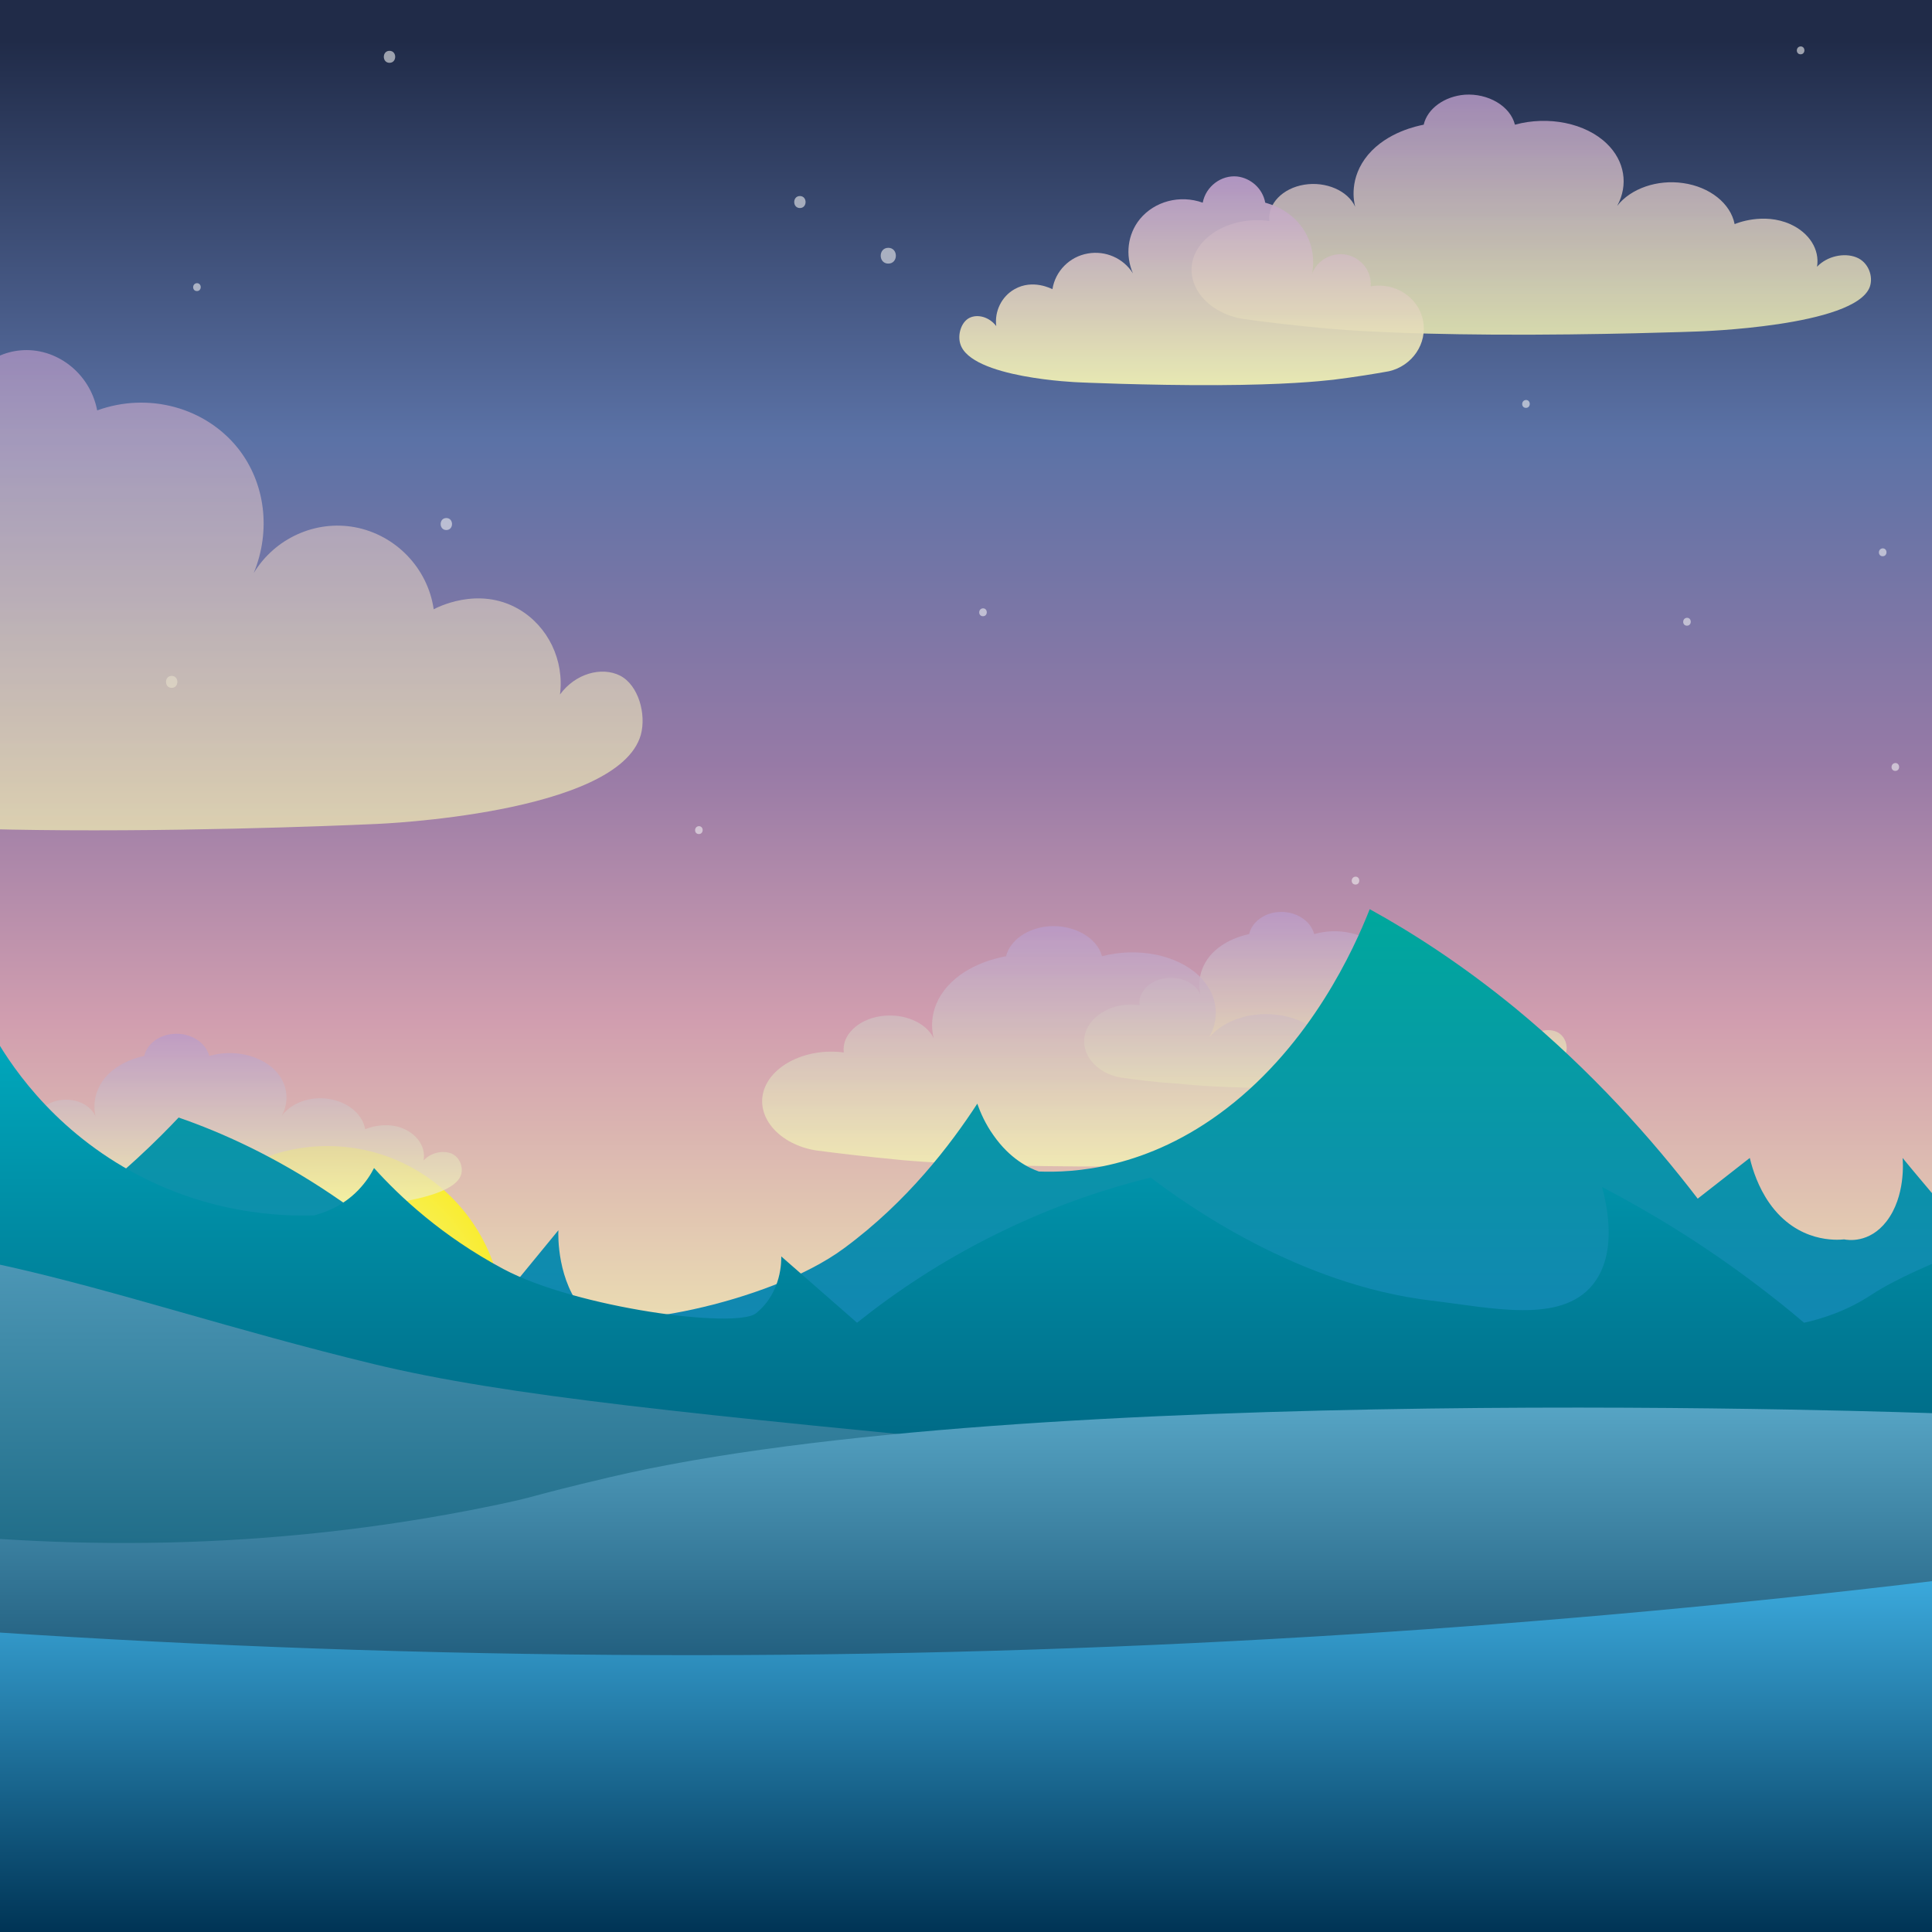
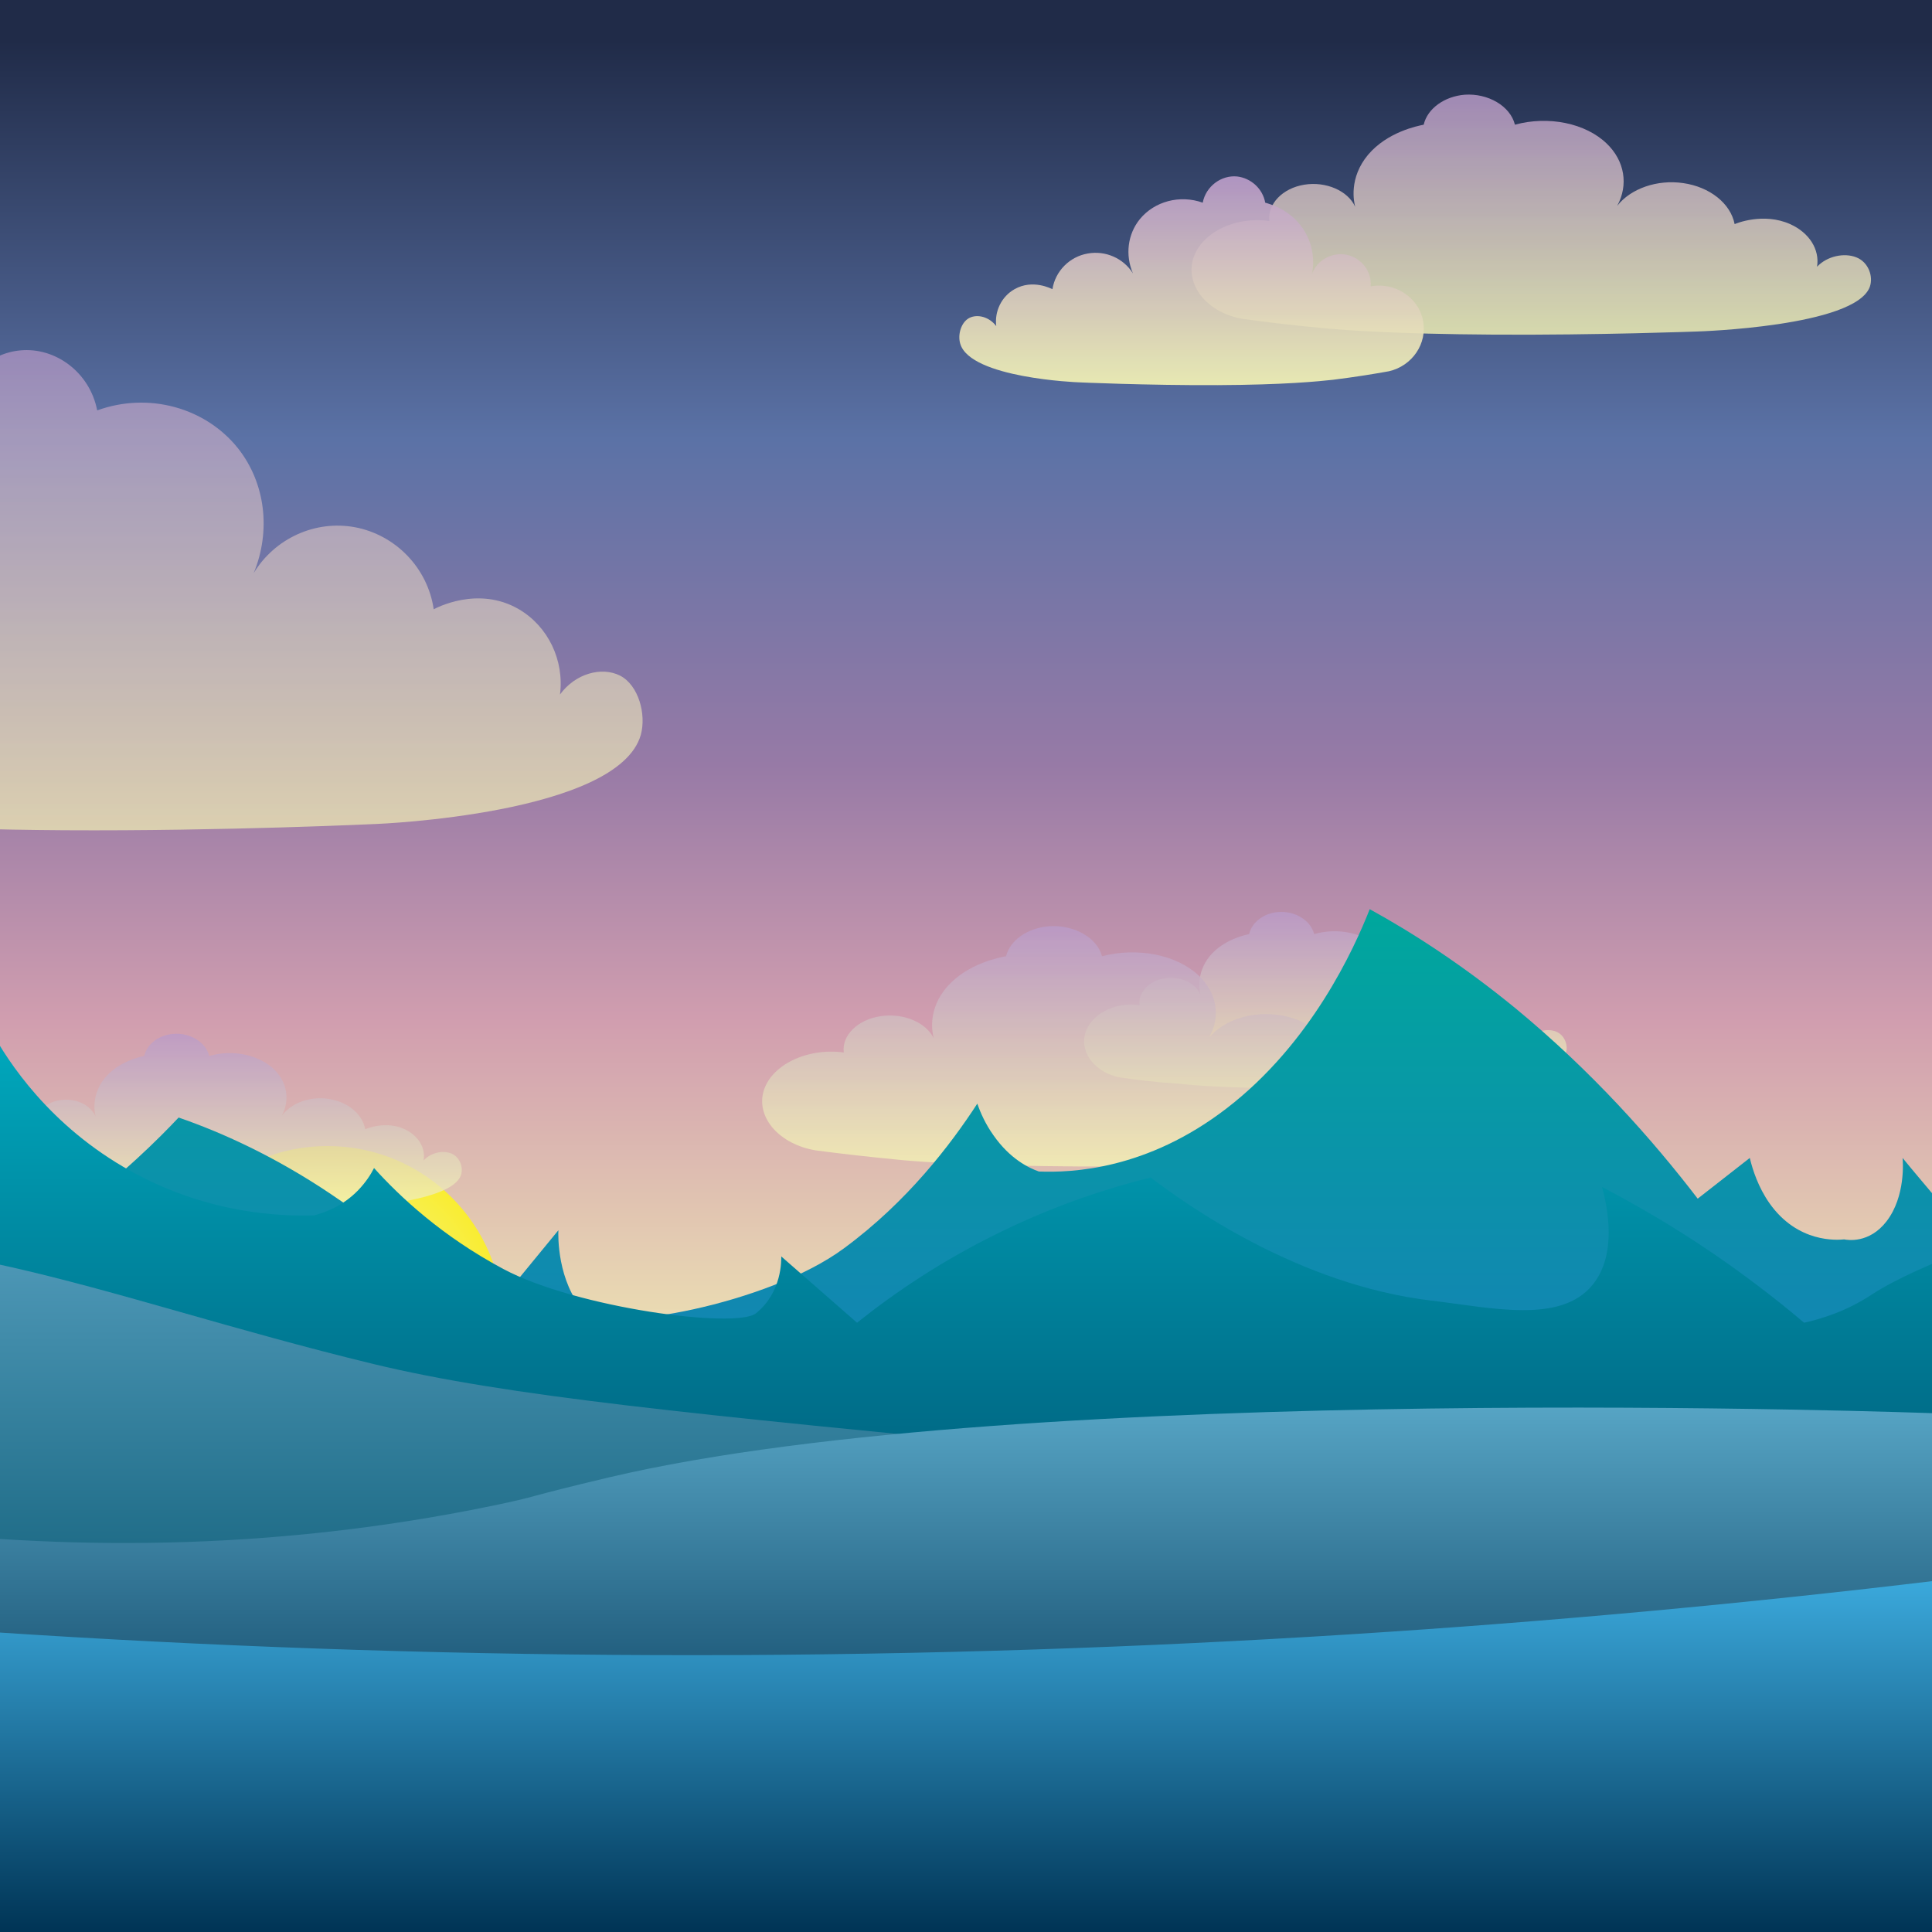
- <svg xmlns="http://www.w3.org/2000/svg" enable-background="new 0 0 792 612" version="1.1" viewBox="0 0 612 612" xml:space="preserve" id="svg152" width="612" height="612">
-   <defs id="defs156" />
-   <style type="text/css" id="style2">
- 	.st0{fill:url(#t);}
- 	.st1{opacity:0.59;}
- 	.st2{fill:#F1F2F2;}
- 	.st3{fill:url(#u);}
- 	.st4{opacity:0.68;fill:url(#v);}
- 	.st5{opacity:0.82;fill:url(#w);}
- 	.st6{opacity:0.92;fill:url(#x);}
- 	.st7{opacity:0.79;fill:url(#y);}
- 	.st8{opacity:0.79;fill:url(#z);}
- 	.st9{opacity:0.79;fill:url(#aa);}
- 	.st10{opacity:0.79;fill:url(#ab);}
- 	.st11{fill:url(#o);}
- 	.st12{fill:url(#p);}
- 	.st13{fill:url(#q);}
- 	.st14{fill:url(#r);}
- 	.st15{fill:url(#s);}
- 	.st16{fill:url(#SVGID_15_);}
- 	.st17{fill:url(#SVGID_16_);}
- 	.st18{opacity:0.68;fill:url(#SVGID_17_);}
- 	.st19{opacity:0.82;fill:url(#SVGID_18_);}
- 	.st20{opacity:0.92;fill:url(#SVGID_19_);}
- 	.st21{opacity:0.79;fill:url(#SVGID_20_);}
- 	.st22{opacity:0.79;fill:url(#SVGID_21_);}
- 	.st23{opacity:0.79;fill:url(#SVGID_22_);}
- 	.st24{opacity:0.79;fill:url(#SVGID_23_);}
- 	.st25{fill:url(#SVGID_24_);}
- 	.st26{fill:url(#SVGID_25_);}
- 	.st27{fill:url(#SVGID_26_);}
- 	.st28{fill:url(#SVGID_27_);}
- 	.st29{fill:url(#SVGID_28_);}
- 	.st30{fill:url(#SVGID_29_);}
- 	.st31{fill:url(#SVGID_30_);}
- 	.st32{opacity:0.68;fill:url(#SVGID_31_);}
- 	.st33{opacity:0.82;fill:url(#SVGID_32_);}
- 	.st34{opacity:0.92;fill:url(#SVGID_33_);}
- 	.st35{opacity:0.79;fill:url(#SVGID_34_);}
- 	.st36{opacity:0.79;fill:url(#SVGID_35_);}
- 	.st37{opacity:0.79;fill:url(#SVGID_36_);}
- 	.st38{opacity:0.79;fill:url(#SVGID_37_);}
- 	.st39{fill:url(#SVGID_38_);}
- 	.st40{fill:url(#SVGID_39_);}
- 	.st41{fill:url(#SVGID_40_);}
- 	.st42{fill:url(#SVGID_41_);}
- 	.st43{fill:url(#SVGID_42_);}
- 	.st44{fill:url(#SVGID_43_);}
- 	.st45{fill:url(#SVGID_44_);}
- 	.st46{opacity:0.68;fill:url(#SVGID_45_);}
- 	.st47{opacity:0.82;fill:url(#SVGID_46_);}
- 	.st48{opacity:0.92;fill:url(#SVGID_47_);}
- 	.st49{opacity:0.79;fill:url(#SVGID_48_);}
- 	.st50{opacity:0.79;fill:url(#SVGID_49_);}
- 	.st51{opacity:0.79;fill:url(#SVGID_50_);}
- 	.st52{opacity:0.79;fill:url(#SVGID_51_);}
- 	.st53{fill:url(#SVGID_52_);}
- 	.st54{fill:url(#SVGID_53_);}
- 	.st55{fill:url(#SVGID_54_);}
- 	.st56{fill:url(#SVGID_55_);}
- 	.st57{fill:url(#SVGID_56_);}
- 	.st58{fill:url(#SVGID_57_);}
- 	.st59{fill:url(#SVGID_58_);}
- 	.st60{opacity:0.68;fill:url(#SVGID_59_);}
- 	.st61{opacity:0.82;fill:url(#SVGID_60_);}
- 	.st62{opacity:0.92;fill:url(#SVGID_61_);}
- 	.st63{opacity:0.79;fill:url(#SVGID_62_);}
- 	.st64{opacity:0.79;fill:url(#SVGID_63_);}
- 	.st65{opacity:0.79;fill:url(#SVGID_64_);}
- 	.st66{opacity:0.79;fill:url(#SVGID_65_);}
- 	.st67{fill:url(#SVGID_66_);}
- 	.st68{fill:url(#SVGID_67_);}
- 	.st69{fill:url(#SVGID_68_);}
- 	.st70{fill:url(#SVGID_69_);}
- 	.st71{fill:url(#SVGID_70_);}
- </style>
-   <linearGradient id="t" x1="396" x2="396" y1="-9.0948999e-13" y2="456" gradientUnits="userSpaceOnUse" gradientTransform="translate(-178.6162)">
-     <stop stop-color="#202B48" offset=".028" id="stop4" />
-     <stop stop-color="#5B72A6" offset=".305" id="stop6" />
-     <stop stop-color="#977AA6" offset=".531" id="stop8" />
-     <stop stop-color="#D19EAF" offset=".71" id="stop10" />
-     <stop stop-color="#F4F3B4" offset=".995" id="stop12" />
+ <svg xmlns="http://www.w3.org/2000/svg" xml:space="preserve" id="svg152" version="1.1" viewBox="0 0 612 612">
+   <linearGradient id="t" x1="396" x2="396" y1="0" y2="456" gradientTransform="translate(-178.616)" gradientUnits="userSpaceOnUse">
+     <stop id="stop4" offset=".028" stop-color="#202B48" />
+     <stop id="stop6" offset=".305" stop-color="#5B72A6" />
+     <stop id="stop8" offset=".531" stop-color="#977AA6" />
+     <stop id="stop10" offset=".71" stop-color="#D19EAF" />
+     <stop id="stop12" offset=".995" stop-color="#F4F3B4" />
  </linearGradient>
-   <rect class="st0" width="792" height="456" id="rect15" x="-178.616" y="0" style="fill:url(#t)" />
-   <g class="st1" id="g59" transform="translate(-178.6162)">
-     <path class="st2" d="m 302,19.9 c 2.4,0 2.4,-3.8 0,-3.8 -2.4,0 -2.4,3.8 0,3.8 z" id="path17" />
-     <path class="st2" d="m 460,83.5 c 3.2,0 3.2,-5 0,-5 -3.2,0 -3.2,5 0,5 z" id="path19" />
-     <path class="st2" d="m 172,50.2 c 1.6,0 1.6,-2.5 0,-2.5 -1.6,0.1 -1.6,2.5 0,2.5 z" id="path21" />
-     <path class="st2" d="m 241,92.2 c 1.6,0 1.6,-2.5 0,-2.5 -1.6,0.1 -1.6,2.5 0,2.5 z" id="path23" />
-     <path class="st2" d="m 400,264.2 c 1.6,0 1.6,-2.5 0,-2.5 -1.6,0.1 -1.6,2.5 0,2.5 z" id="path25" />
-     <path class="st2" d="m 490,195.2 c 1.6,0 1.6,-2.5 0,-2.5 -1.6,0.1 -1.6,2.5 0,2.5 z" id="path27" />
-     <path class="st2" d="m 608,280.2 c 1.6,0 1.6,-2.5 0,-2.5 -1.6,0.1 -1.6,2.5 0,2.5 z" id="path29" />
-     <path class="st2" d="m 713,198.2 c 1.6,0 1.6,-2.5 0,-2.5 -1.6,0.1 -1.6,2.5 0,2.5 z" id="path31" />
-     <path class="st2" d="m 775,176.2 c 1.6,0 1.6,-2.5 0,-2.5 -1.6,0.1 -1.6,2.5 0,2.5 z" id="path33" />
-     <path class="st2" d="m 779,244.2 c 1.6,0 1.6,-2.5 0,-2.5 -1.6,0.1 -1.6,2.5 0,2.5 z" id="path35" />
-     <path class="st2" d="m 662,129.2 c 1.6,0 1.6,-2.5 0,-2.5 -1.6,0.1 -1.6,2.5 0,2.5 z" id="path37" />
-     <path class="st2" d="m 749,17.2 c 1.6,0 1.6,-2.5 0,-2.5 -1.6,0.1 -1.6,2.5 0,2.5 z" id="path39" />
-     <path class="st2" d="m 38,280.2 c 1.6,0 1.6,-2.5 0,-2.5 -1.6,0.1 -1.6,2.5 0,2.5 z" id="path41" />
-     <path class="st2" d="m 17,141.2 c 1.6,0 1.6,-2.5 0,-2.5 -1.6,0.1 -1.6,2.5 0,2.5 z" id="path43" />
-     <path class="st2" d="m 106,64.2 c 1.6,0 1.6,-2.5 0,-2.5 -1.6,0.1 -1.6,2.5 0,2.5 z" id="path45" />
-     <path class="st2" d="m 51,38.9 c 2.4,0 2.4,-3.8 0,-3.8 -2.4,0 -2.4,3.8 0,3.8 z" id="path47" />
-     <path class="st2" d="m 77,101.9 c 2.4,0 2.4,-3.8 0,-3.8 -2.4,0 -2.4,3.8 0,3.8 z" id="path49" />
-     <path class="st2" d="m 432,65.9 c 2.4,0 2.4,-3.8 0,-3.8 -2.4,0 -2.4,3.8 0,3.8 z" id="path51" />
-     <path class="st2" d="m 320,167.9 c 2.4,0 2.4,-3.8 0,-3.8 -2.4,0 -2.4,3.8 0,3.8 z" id="path53" />
-     <path class="st2" d="m 138,305.9 c 2.4,0 2.4,-3.8 0,-3.8 -2.4,0 -2.4,3.8 0,3.8 z" id="path55" />
-     <path class="st2" d="m 233,217.9 c 2.4,0 2.4,-3.8 0,-3.8 -2.4,0 -2.4,3.8 0,3.8 z" id="path57" />
-   </g>
-   <radialGradient id="u" cx="364.35" cy="411.29" r="55.708" gradientUnits="userSpaceOnUse" gradientTransform="translate(-260.5642,7.436111)">
-     <stop stop-color="#F4F3B0" offset=".01" id="stop61" />
-     <stop stop-color="#F9ED32" offset="1" id="stop63" />
+   <path id="rect15" fill="url(#t)" d="M-178.616 0h792v456h-792z" />
+   <radialGradient id="u" cx="364.35" cy="411.29" r="55.708" gradientTransform="translate(-260.564 7.436)" gradientUnits="userSpaceOnUse">
+     <stop id="stop61" offset=".01" stop-color="#F4F3B0" />
+     <stop id="stop63" offset="1" stop-color="#F9ED32" />
  </radialGradient>
-   <circle class="st3" cx="103.736" cy="418.736" r="55.7" id="circle66" style="fill:url(#u)" />
-   <linearGradient id="v" x1="217.2" x2="217.2" y1="110.9" y2="263.03" gradientUnits="userSpaceOnUse" gradientTransform="translate(-178.6162)">
-     <stop stop-color="#BA9BC9" offset="0" id="stop68" />
-     <stop stop-color="#F4F3B4" offset=".995" id="stop70" />
+   <circle id="circle66" cx="103.736" cy="418.736" r="55.7" fill="url(#u)" />
+   <linearGradient id="v" x1="217.2" x2="217.2" y1="110.9" y2="263.03" gradientTransform="translate(-178.616)" gradientUnits="userSpaceOnUse">
+     <stop id="stop68" offset="0" stop-color="#BA9BC9" />
+     <stop id="stop70" offset=".995" stop-color="#F4F3B4" />
  </linearGradient>
-   <path class="st4" d="m -101.616,253 c -16.7,-3.9 -27.4,-20.3 -24.2,-36.8 3.2,-16.9 20,-28.4 37.2,-25.2 -1,-10.9 6.4,-20.8 17,-23 10.5,-2.2 21.1,3.8 24.6,14 -0.6,-3 -3.3,-18.2 6.4,-33 9.4,-14.5 23.9,-18.3 27,-19 1.9,-10.3 10.2,-18.1 20,-19 11.2,-1.1 22.1,7 24.4,19 16.3,-5.9 34.3,-0.9 44.6,12 8.7,11 10.5,26.1 5,39.5 6.7,-11 19.5,-16.8 32,-14.5 12.9,2.4 23.1,12.9 25,26 0.6,-0.3 14,-7.6 27,0 9.2,5.4 14.4,16.1 13,27 4.9,-6.7 13.2,-8.9 19,-6 5.9,3 8.4,12.3 6.6,18.8 -7.2,25.2 -83.6,28.2 -83.6,28.2 0,0 -48.4,2.3 -99,2 -47.8,-0.3 -71.7,-2.8 -82,-4 -16.5,-1.9 -30.3,-4.2 -40,-6 z" id="path73" style="fill:url(#v)" />
-   <linearGradient id="w" x1="663.58" x2="663.58" y1="29.904" y2="105.97" gradientUnits="userSpaceOnUse" gradientTransform="translate(-178.6162)">
-     <stop stop-color="#BA9BC9" offset="0" id="stop75" />
-     <stop stop-color="#F4F3B4" offset=".995" id="stop77" />
+   <path id="path73" fill="url(#v)" d="M-101.616 253c-16.7-3.9-27.4-20.3-24.2-36.8 3.2-16.9 20-28.4 37.2-25.2-1-10.9 6.4-20.8 17-23 10.5-2.2 21.1 3.8 24.6 14-.6-3-3.3-18.2 6.4-33 9.4-14.5 23.9-18.3 27-19 1.9-10.3 10.2-18.1 20-19 11.2-1.1 22.1 7 24.4 19 16.3-5.9 34.3-.9 44.6 12 8.7 11 10.5 26.1 5 39.5 6.7-11 19.5-16.8 32-14.5 12.9 2.4 23.1 12.9 25 26 .6-.3 14-7.6 27 0 9.2 5.4 14.4 16.1 13 27 4.9-6.7 13.2-8.9 19-6 5.9 3 8.4 12.3 6.6 18.8-7.2 25.2-83.6 28.2-83.6 28.2s-48.4 2.3-99 2c-47.8-.3-71.7-2.8-82-4a590.2 590.2 0 0 1-40-6z" opacity=".68" />
+   <linearGradient id="w" x1="663.58" x2="663.58" y1="29.904" y2="105.97" gradientTransform="translate(-178.616)" gradientUnits="userSpaceOnUse">
+     <stop id="stop75" offset="0" stop-color="#BA9BC9" />
+     <stop id="stop77" offset=".995" stop-color="#F4F3B4" />
  </linearGradient>
-   <path class="st5" d="m 393.584,101 c -10.9,-1.9 -17.8,-10.2 -15.8,-18.4 2.1,-8.5 13,-14.2 24.3,-12.6 -0.6,-5.4 4.2,-10.4 11.1,-11.5 6.8,-1.1 13.8,1.9 16.1,7 -0.4,-1.5 -2.1,-9.1 4.1,-16.5 6.1,-7.2 15.6,-9.1 17.6,-9.5 1.2,-5.2 6.7,-9 13,-9.5 7.3,-0.5 14.4,3.5 15.9,9.5 10.6,-2.9 22.4,-0.5 29.1,6 5.7,5.5 6.9,13.1 3.3,19.7 4.3,-5.5 12.7,-8.4 20.9,-7.2 8.4,1.2 15,6.4 16.3,13 0.4,-0.2 9.1,-3.8 17.6,0 6,2.7 9.4,8 8.5,13.5 3.2,-3.4 8.6,-4.5 12.4,-3 3.9,1.5 5.5,6.1 4.3,9.4 -4.7,12.6 -54.5,14.1 -54.5,14.1 0,0 -31.6,1.2 -64.6,1 -31.2,-0.2 -46.8,-1.4 -53.5,-2 -10.8,-1 -19.8,-2.1 -26.1,-3 z" id="path80" style="fill:url(#w)" />
-   <linearGradient id="x" x1="267.39" x2="267.39" y1="55.904" y2="122" gradientTransform="matrix(-1.1403,0,0,1,682.2939,0)" gradientUnits="userSpaceOnUse">
-     <stop stop-color="#BA9BC9" offset="0" id="stop82" />
-     <stop stop-color="#F4F3B4" offset=".995" id="stop84" />
+   <path id="path80" fill="url(#w)" d="M393.584 101c-10.9-1.9-17.8-10.2-15.8-18.4 2.1-8.5 13-14.2 24.3-12.6-.6-5.4 4.2-10.4 11.1-11.5 6.8-1.1 13.8 1.9 16.1 7-.4-1.5-2.1-9.1 4.1-16.5 6.1-7.2 15.6-9.1 17.6-9.5 1.2-5.2 6.7-9 13-9.5 7.3-.5 14.4 3.5 15.9 9.5 10.6-2.9 22.4-.5 29.1 6 5.7 5.5 6.9 13.1 3.3 19.7 4.3-5.5 12.7-8.4 20.9-7.2 8.4 1.2 15 6.4 16.3 13 .4-.2 9.1-3.8 17.6 0 6 2.7 9.4 8 8.5 13.5 3.2-3.4 8.6-4.5 12.4-3 3.9 1.5 5.5 6.1 4.3 9.4-4.7 12.6-54.5 14.1-54.5 14.1s-31.6 1.2-64.6 1c-31.2-.2-46.8-1.4-53.5-2-10.8-1-19.8-2.1-26.1-3z" opacity=".82" />
+   <linearGradient id="x" x1="267.39" x2="267.39" y1="55.904" y2="122" gradientTransform="matrix(-1.1403 0 0 1 682.294 0)" gradientUnits="userSpaceOnUse">
+     <stop id="stop82" offset="0" stop-color="#BA9BC9" />
+     <stop id="stop84" offset=".995" stop-color="#F4F3B4" />
  </linearGradient>
-   <path class="st6" d="m 439.984,117.6 c 7.4,-1.7 12.2,-8.8 10.8,-16 -1.4,-7.4 -8.9,-12.3 -16.6,-10.9 0.4,-4.7 -2.9,-9 -7.6,-10 -4.7,-0.9 -9.4,1.7 -11,6.1 0.3,-1.3 1.5,-7.9 -2.8,-14.3 -4.2,-6.3 -10.7,-7.9 -12,-8.3 -0.8,-4.5 -4.6,-7.8 -8.9,-8.3 -5,-0.5 -9.9,3.1 -10.9,8.3 -7.3,-2.6 -15.3,-0.4 -19.9,5.2 -3.9,4.8 -4.7,11.4 -2.2,17.2 -3,-4.8 -8.7,-7.3 -14.3,-6.3 -5.8,1 -10.3,5.6 -11.2,11.3 -0.3,-0.1 -6.2,-3.3 -12,0 -4.1,2.3 -6.4,7 -5.8,11.7 -2.2,-2.9 -5.9,-3.9 -8.5,-2.6 -2.6,1.3 -3.8,5.3 -2.9,8.2 3.2,10.9 37.3,12.2 37.3,12.2 0,0 21.6,1 44.2,0.9 21.3,-0.1 32,-1.2 36.6,-1.7 7.2,-0.9 13.3,-1.9 17.7,-2.7 z" id="path87" style="fill:url(#x)" />
-   <linearGradient id="y" x1="248.47" x2="248.47" y1="327.57" y2="383.6" gradientUnits="userSpaceOnUse" gradientTransform="translate(-178.6162)">
-     <stop stop-color="#BA9BC9" offset="0" id="stop89" />
-     <stop stop-color="#F4F3B4" offset=".995" id="stop91" />
+   <path id="path87" fill="url(#x)" d="M439.984 117.6c7.4-1.7 12.2-8.8 10.8-16-1.4-7.4-8.9-12.3-16.6-10.9.4-4.7-2.9-9-7.6-10-4.7-.9-9.4 1.7-11 6.1.3-1.3 1.5-7.9-2.8-14.3-4.2-6.3-10.7-7.9-12-8.3-.8-4.5-4.6-7.8-8.9-8.3-5-.5-9.9 3.1-10.9 8.3-7.3-2.6-15.3-.4-19.9 5.2-3.9 4.8-4.7 11.4-2.2 17.2-3-4.8-8.7-7.3-14.3-6.3-5.8 1-10.3 5.6-11.2 11.3-.3-.1-6.2-3.3-12 0-4.1 2.3-6.4 7-5.8 11.7-2.2-2.9-5.9-3.9-8.5-2.6-2.6 1.3-3.8 5.3-2.9 8.2 3.2 10.9 37.3 12.2 37.3 12.2s21.6 1 44.2.9c21.3-.1 32-1.2 36.6-1.7 7.2-.9 13.3-1.9 17.7-2.7z" opacity=".92" />
+   <linearGradient id="y" x1="248.47" x2="248.47" y1="327.57" y2="383.6" gradientTransform="translate(-178.616)" gradientUnits="userSpaceOnUse">
+     <stop id="stop89" offset="0" stop-color="#BA9BC9" />
+     <stop id="stop91" offset=".995" stop-color="#F4F3B4" />
  </linearGradient>
-   <path class="st7" d="m 4.884,379.9 c -7.7,-1.4 -12.7,-7.5 -11.2,-13.6 1.5,-6.2 9.3,-10.5 17.3,-9.3 -0.5,-4 3,-7.7 7.9,-8.5 4.9,-0.8 9.8,1.4 11.4,5.2 -0.3,-1.1 -1.5,-6.7 2.9,-12.2 4.4,-5.3 11.1,-6.7 12.5,-7 0.9,-3.8 4.7,-6.7 9.3,-7 5.2,-0.4 10.2,2.6 11.3,7 7.6,-2.2 15.9,-0.3 20.7,4.4 4,4 4.9,9.6 2.3,14.5 3.1,-4.1 9,-6.2 14.8,-5.3 6,0.9 10.7,4.7 11.6,9.6 0.3,-0.1 6.5,-2.8 12.5,0 4.3,2 6.7,5.9 6,9.9 2.3,-2.5 6.1,-3.3 8.8,-2.2 2.7,1.1 3.9,4.5 3,6.9 -3.3,9.3 -38.7,10.4 -38.7,10.4 0,0 -22.5,0.9 -45.9,0.7 -22.2,-0.1 -33.3,-1 -38,-1.5 -7.6,-0.5 -14,-1.3 -18.5,-2 z" id="path94" style="fill:url(#y)" />
-   <linearGradient id="z" x1="77" x2="77" y1="299.93" y2="355.96" gradientUnits="userSpaceOnUse" gradientTransform="translate(-178.6162)">
-     <stop stop-color="#BA9BC9" offset="0" id="stop96" />
-     <stop stop-color="#F4F3B4" offset=".995" id="stop98" />
+   <path id="path94" fill="url(#y)" d="M4.884 379.9c-7.7-1.4-12.7-7.5-11.2-13.6 1.5-6.2 9.3-10.5 17.3-9.3-.5-4 3-7.7 7.9-8.5 4.9-.8 9.8 1.4 11.4 5.2-.3-1.1-1.5-6.7 2.9-12.2 4.4-5.3 11.1-6.7 12.5-7 .9-3.8 4.7-6.7 9.3-7 5.2-.4 10.2 2.6 11.3 7 7.6-2.2 15.9-.3 20.7 4.4 4 4 4.9 9.6 2.3 14.5 3.1-4.1 9-6.2 14.8-5.3 6 .9 10.7 4.7 11.6 9.6.3-.1 6.5-2.8 12.5 0 4.3 2 6.7 5.9 6 9.9 2.3-2.5 6.1-3.3 8.8-2.2 2.7 1.1 3.9 4.5 3 6.9-3.3 9.3-38.7 10.4-38.7 10.4s-22.5.9-45.9.7c-22.2-.1-33.3-1-38-1.5-7.6-.5-14-1.3-18.5-2z" opacity=".79" />
+   <linearGradient id="z" x1="77" x2="77" y1="299.93" y2="355.96" gradientTransform="translate(-178.616)" gradientUnits="userSpaceOnUse">
+     <stop id="stop96" offset="0" stop-color="#BA9BC9" />
+     <stop id="stop98" offset=".995" stop-color="#F4F3B4" />
  </linearGradient>
-   <path class="st8" d="m -166.616,352.3 c -7.7,-1.4 -12.7,-7.5 -11.2,-13.6 1.5,-6.2 9.3,-10.5 17.3,-9.3 -0.5,-4 3,-7.7 7.9,-8.5 4.9,-0.8 9.8,1.4 11.4,5.2 -0.3,-1.1 -1.5,-6.7 2.9,-12.2 4.4,-5.3 11.1,-6.7 12.5,-7 0.9,-3.8 4.7,-6.7 9.3,-7 5.2,-0.4 10.2,2.6 11.3,7 7.6,-2.2 15.9,-0.3 20.7,4.4 4,4 4.9,9.6 2.3,14.5 3.1,-4.1 9,-6.2 14.8,-5.3 6,0.9 10.7,4.7 11.6,9.6 0.3,-0.1 6.5,-2.8 12.5,0 4.3,2 6.7,5.9 6,9.9 2.3,-2.5 6.1,-3.3 8.8,-2.2 2.7,1.1 3.9,4.5 3,6.9 -3.3,9.3 -38.7,10.4 -38.7,10.4 0,0 -22.5,0.9 -45.9,0.7 -22.2,-0.1 -33.3,-1 -38,-1.5 -7.6,-0.5 -14,-1.4 -18.5,-2 z" id="path101" style="fill:url(#z)" />
-   <linearGradient id="aa" x1="598.53" x2="598.53" y1="288.97" y2="345" gradientUnits="userSpaceOnUse" gradientTransform="translate(-178.6162)">
-     <stop stop-color="#BA9BC9" offset="0" id="stop103" />
-     <stop stop-color="#F4F3B4" offset=".995" id="stop105" />
+   <path id="path101" fill="url(#z)" d="M-166.616 352.3c-7.7-1.4-12.7-7.5-11.2-13.6 1.5-6.2 9.3-10.5 17.3-9.3-.5-4 3-7.7 7.9-8.5 4.9-.8 9.8 1.4 11.4 5.2-.3-1.1-1.5-6.7 2.9-12.2 4.4-5.3 11.1-6.7 12.5-7 .9-3.8 4.7-6.7 9.3-7 5.2-.4 10.2 2.6 11.3 7 7.6-2.2 15.9-.3 20.7 4.4 4 4 4.9 9.6 2.3 14.5 3.1-4.1 9-6.2 14.8-5.3 6 .9 10.7 4.7 11.6 9.6.3-.1 6.5-2.8 12.5 0 4.3 2 6.7 5.9 6 9.9 2.3-2.5 6.1-3.3 8.8-2.2 2.7 1.1 3.9 4.5 3 6.9-3.3 9.3-38.7 10.4-38.7 10.4s-22.5.9-45.9.7c-22.2-.1-33.3-1-38-1.5-7.6-.5-14-1.4-18.5-2z" opacity=".79" />
+   <linearGradient id="aa" x1="598.53" x2="598.53" y1="288.97" y2="345" gradientTransform="translate(-178.616)" gradientUnits="userSpaceOnUse">
+     <stop id="stop103" offset="0" stop-color="#BA9BC9" />
+     <stop id="stop105" offset=".995" stop-color="#F4F3B4" />
  </linearGradient>
-   <path class="st9" d="m 354.884,341.3 c -7.7,-1.4 -12.7,-7.5 -11.2,-13.6 1.5,-6.2 9.3,-10.5 17.3,-9.3 -0.5,-4 3,-7.7 7.9,-8.5 4.9,-0.8 9.8,1.4 11.4,5.2 -0.3,-1.1 -1.5,-6.7 2.9,-12.2 4.4,-5.3 11.1,-6.7 12.5,-7 0.9,-3.8 4.7,-6.7 9.3,-7 5.2,-0.4 10.2,2.6 11.3,7 7.6,-2.2 15.9,-0.3 20.7,4.4 4,4 4.9,9.6 2.3,14.5 3.1,-4.1 9,-6.2 14.8,-5.3 6,0.9 10.7,4.7 11.6,9.6 0.3,-0.1 6.5,-2.8 12.5,0 4.3,2 6.7,5.9 6,9.9 2.3,-2.5 6.1,-3.3 8.8,-2.2 2.7,1.1 3.9,4.5 3,6.9 -3.3,9.3 -38.7,10.4 -38.7,10.4 0,0 -22.5,0.9 -45.9,0.7 -22.2,-0.1 -33.3,-1 -38,-1.5 -7.6,-0.5 -13.9,-1.3 -18.5,-2 z" id="path108" style="fill:url(#aa)" />
-   <linearGradient id="ab" x1="532.94" x2="532.94" y1="293.32" y2="369.39" gradientUnits="userSpaceOnUse" gradientTransform="translate(-178.6162)">
-     <stop stop-color="#BA9BC9" offset="0" id="stop110" />
-     <stop stop-color="#F4F3B4" offset=".995" id="stop112" />
+   <path id="path108" fill="url(#aa)" d="M354.884 341.3c-7.7-1.4-12.7-7.5-11.2-13.6 1.5-6.2 9.3-10.5 17.3-9.3-.5-4 3-7.7 7.9-8.5 4.9-.8 9.8 1.4 11.4 5.2-.3-1.1-1.5-6.7 2.9-12.2 4.4-5.3 11.1-6.7 12.5-7 .9-3.8 4.7-6.7 9.3-7 5.2-.4 10.2 2.6 11.3 7 7.6-2.2 15.9-.3 20.7 4.4 4 4 4.9 9.6 2.3 14.5 3.1-4.1 9-6.2 14.8-5.3 6 .9 10.7 4.7 11.6 9.6.3-.1 6.5-2.8 12.5 0 4.3 2 6.7 5.9 6 9.9 2.3-2.5 6.1-3.3 8.8-2.2 2.7 1.1 3.9 4.5 3 6.9-3.3 9.3-38.7 10.4-38.7 10.4s-22.5.9-45.9.7c-22.2-.1-33.3-1-38-1.5-7.6-.5-13.9-1.3-18.5-2z" opacity=".79" />
+   <linearGradient id="ab" x1="532.94" x2="532.94" y1="293.32" y2="369.39" gradientTransform="translate(-178.616)" gradientUnits="userSpaceOnUse">
+     <stop id="stop110" offset="0" stop-color="#BA9BC9" />
+     <stop id="stop112" offset=".995" stop-color="#F4F3B4" />
  </linearGradient>
-   <path class="st10" d="m 258.384,364.4 c -11.4,-1.9 -18.7,-10.2 -16.6,-18.4 2.2,-8.5 13.7,-14.2 25.5,-12.6 -0.7,-5.4 4.4,-10.4 11.6,-11.5 7.2,-1.1 14.4,1.9 16.9,7 -0.4,-1.5 -2.2,-9.1 4.4,-16.5 6.4,-7.2 16.4,-9.1 18.5,-9.5 1.3,-5.2 7,-9 13.7,-9.5 7.7,-0.5 15.1,3.5 16.7,9.5 11.2,-2.9 23.5,-0.5 30.5,6 5.9,5.5 7.2,13.1 3.4,19.8 4.6,-5.5 13.3,-8.4 21.9,-7.2 8.9,1.2 15.8,6.4 17.1,13 0.4,-0.2 9.6,-3.8 18.5,0 6.3,2.7 9.8,8 8.9,13.5 3.4,-3.4 9.1,-4.5 13,-3 4.1,1.5 5.8,6.1 4.5,9.4 -4.9,12.6 -57.1,14.1 -57.2,14.1 0,0 -33.1,1.2 -67.7,1 -32.7,-0.2 -49.1,-1.4 -56.1,-2 -11.4,-1.1 -20.8,-2.2 -27.5,-3.1 z" id="path115" style="fill:url(#ab)" />
-   <linearGradient id="o" x1="399.86" x2="399.86" y1="288" y2="488.37" gradientTransform="matrix(-1,0,0,1,617.2438,0)" gradientUnits="userSpaceOnUse">
-     <stop stop-color="#00A79D" offset=".01" id="stop117" />
-     <stop stop-color="#1B75BC" offset="1" id="stop119" />
+   <path id="path115" fill="url(#ab)" d="M258.384 364.4c-11.4-1.9-18.7-10.2-16.6-18.4 2.2-8.5 13.7-14.2 25.5-12.6-.7-5.4 4.4-10.4 11.6-11.5 7.2-1.1 14.4 1.9 16.9 7-.4-1.5-2.2-9.1 4.4-16.5 6.4-7.2 16.4-9.1 18.5-9.5 1.3-5.2 7-9 13.7-9.5 7.7-.5 15.1 3.5 16.7 9.5 11.2-2.9 23.5-.5 30.5 6 5.9 5.5 7.2 13.1 3.4 19.8 4.6-5.5 13.3-8.4 21.9-7.2 8.9 1.2 15.8 6.4 17.1 13 .4-.2 9.6-3.8 18.5 0 6.3 2.7 9.8 8 8.9 13.5 3.4-3.4 9.1-4.5 13-3 4.1 1.5 5.8 6.1 4.5 9.4-4.9 12.6-57.1 14.1-57.2 14.1 0 0-33.1 1.2-67.7 1-32.7-.2-49.1-1.4-56.1-2-11.4-1.1-20.8-2.2-27.5-3.1z" opacity=".79" />
+   <linearGradient id="o" x1="399.86" x2="399.86" y1="288" y2="488.37" gradientTransform="matrix(-1 0 0 1 617.244 0)" gradientUnits="userSpaceOnUse">
+     <stop id="stop117" offset=".01" stop-color="#00A79D" />
+     <stop id="stop119" offset="1" stop-color="#1B75BC" />
  </linearGradient>
-   <path class="st11" d="m 613.384,379.6 c -3.6,-4.3 -7.2,-8.5 -10.7,-12.8 0.1,1 1,12.2 -5.1,20.1 -5.5,7.1 -12.4,5.9 -13.4,5.7 -2.1,0.2 -14.7,1.3 -23.7,-11.5 -3.5,-5 -5.3,-10.5 -6.2,-14.3 l -16.5,12.9 c -14.4,-18.8 -33.5,-40.3 -57.6,-60.2 -16.6,-13.6 -32.3,-23.8 -46.3,-31.5 -5,12.7 -18.5,42.4 -45.2,63 -25.4,19.6 -49.2,20.5 -59.6,20.1 -3.1,-1.1 -9.1,-3.9 -14.4,-11.5 -2.5,-3.5 -4.1,-7.1 -5.1,-10 -8.4,12.9 -22.1,31 -42.2,45.8 -24,17.8 -75.9,27.1 -82.3,20.1 -8.6,-9.6 -8.3,-24.2 -8.2,-25.8 -8.2,10 -16.5,20.1 -24.7,30.1 -11.7,-13.1 -27.4,-28.2 -47.3,-41.5 C 86.884,366.2 70.184,358.7 56.584,354 c -11.8,12.5 -48.1,48.7 -91.5,55.9 -19.7,3.3 -42.1,10.5 -52.4,-7.2 -8.1,-13.7 -5,-34.9 -3.1,-44.4 -15.9,11.6 -33,26.1 -50.4,44.4 -5.4,5.7 -10.6,11.5 -15.4,17.2 -5.9,-1.8 -22,-12.7 -22,-12.7 l -0.4,81.2 c 0,0 525.6,-2.8 792,-4.2" id="path122" style="fill:url(#o)" />
-   <linearGradient id="p" x1="396" x2="396" y1="327" y2="466.99" gradientUnits="userSpaceOnUse" gradientTransform="translate(-178.6162)">
-     <stop stop-color="#00A9BD" offset="0" id="stop124" />
-     <stop stop-color="#006582" offset="1" id="stop126" />
+   <path id="path122" fill="url(#o)" d="M613.384 379.6c-3.6-4.3-7.2-8.5-10.7-12.8.1 1 1 12.2-5.1 20.1-5.5 7.1-12.4 5.9-13.4 5.7-2.1.2-14.7 1.3-23.7-11.5-3.5-5-5.3-10.5-6.2-14.3l-16.5 12.9c-14.4-18.8-33.5-40.3-57.6-60.2-16.6-13.6-32.3-23.8-46.3-31.5-5 12.7-18.5 42.4-45.2 63-25.4 19.6-49.2 20.5-59.6 20.1-3.1-1.1-9.1-3.9-14.4-11.5-2.5-3.5-4.1-7.1-5.1-10-8.4 12.9-22.1 31-42.2 45.8-24 17.8-75.9 27.1-82.3 20.1-8.6-9.6-8.3-24.2-8.2-25.8-8.2 10-16.5 20.1-24.7 30.1-11.7-13.1-27.4-28.2-47.3-41.5-18-12.1-34.7-19.6-48.3-24.3-11.8 12.5-48.1 48.7-91.5 55.9-19.7 3.3-42.1 10.5-52.4-7.2-8.1-13.7-5-34.9-3.1-44.4-15.9 11.6-33 26.1-50.4 44.4-5.4 5.7-10.6 11.5-15.4 17.2-5.9-1.8-22-12.7-22-12.7l-.4 81.2s525.6-2.8 792-4.2" />
+   <linearGradient id="p" x1="396" x2="396" y1="327" y2="466.99" gradientTransform="translate(-178.616)" gradientUnits="userSpaceOnUse">
+     <stop id="stop124" offset="0" stop-color="#00A9BD" />
+     <stop id="stop126" offset="1" stop-color="#006582" />
  </linearGradient>
-   <path class="st12" d="m -178.616,392.3 c 4,-3.4 8,-6.9 12.1,-10.3 -0.1,0.7 -1,8.5 5,14 5.4,4.9 12.1,4.1 13,4 2.1,0.2 14.3,0.9 23,-8 3.4,-3.5 5.1,-7.3 6,-10 5.3,3 10.7,6 16,9 14,-13.2 32.6,-28.2 56,-42 16.1,-9.5 31.4,-16.6 45,-22 4.9,8.9 18,29.6 44,44 24.7,13.7 47.8,14.3 58,14 3,-0.8 8.9,-2.7 14,-8 2.4,-2.5 4,-5 5,-7 8.1,9 21.5,21.6 41,32 23.3,12.4 73.8,19 80,14 8.3,-6.7 8,-16.9 8,-18 l 24,21 c 11.4,-9.1 26.7,-19.7 46,-29 17.5,-8.5 33.7,-13.7 47,-17 11.5,8.7 46.8,34 89,39 19.2,2.3 40.9,7.4 51,-5 7.8,-9.6 4.8,-24.3 3,-31 15.5,8.1 32.1,18.2 49,31 5.3,4 10.3,8 15,12 5.8,-1.3 13.5,-3.7 21.4,-8.9 8.4,-5.5 20.5,-10.2 20.6,-10.4 V 467 l -792.1,-3" id="path129" style="fill:url(#p)" />
-   <linearGradient id="q" x1="396" x2="396" y1="392.86" y2="555.38" gradientUnits="userSpaceOnUse" gradientTransform="translate(-178.6162)">
-     <stop stop-color="#509AB9" offset="0" id="stop131" />
-     <stop stop-color="#004F68" offset="1" id="stop133" />
+   <path id="path129" fill="url(#p)" d="M-178.616 392.3c4-3.4 8-6.9 12.1-10.3-.1.7-1 8.5 5 14 5.4 4.9 12.1 4.1 13 4 2.1.2 14.3.9 23-8 3.4-3.5 5.1-7.3 6-10 5.3 3 10.7 6 16 9 14-13.2 32.6-28.2 56-42 16.1-9.5 31.4-16.6 45-22 4.9 8.9 18 29.6 44 44 24.7 13.7 47.8 14.3 58 14 3-.8 8.9-2.7 14-8 2.4-2.5 4-5 5-7 8.1 9 21.5 21.6 41 32 23.3 12.4 73.8 19 80 14 8.3-6.7 8-16.9 8-18l24 21c11.4-9.1 26.7-19.7 46-29 17.5-8.5 33.7-13.7 47-17 11.5 8.7 46.8 34 89 39 19.2 2.3 40.9 7.4 51-5 7.8-9.6 4.8-24.3 3-31 15.5 8.1 32.1 18.2 49 31 5.3 4 10.3 8 15 12 5.8-1.3 13.5-3.7 21.4-8.9 8.4-5.5 20.5-10.2 20.6-10.4V467l-792.1-3" />
+   <linearGradient id="q" x1="396" x2="396" y1="392.86" y2="555.38" gradientTransform="translate(-178.616)" gradientUnits="userSpaceOnUse">
+     <stop id="stop131" offset="0" stop-color="#509AB9" />
+     <stop id="stop133" offset="1" stop-color="#004F68" />
  </linearGradient>
-   <path class="st13" d="m -178.116,418 c 19.2,-8.6 43.3,-17 71.5,-21.6 80.5,-13.2 135.5,14 225,35.7 42.3,10.2 100.2,15.8 216,27 123,11.9 279,20.6 279,20.6 v 38.4 c 0,0 -779.3,34.2 -792,37.4 0.5,-137.5 0,-0.1 0.5,-137.5 z" id="path136" style="fill:url(#q)" />
-   <linearGradient id="r" x1="396.26" x2="396.26" y1="445.88" y2="578.61" gradientUnits="userSpaceOnUse" gradientTransform="translate(-178.6162)">
-     <stop stop-color="#56A4C4" offset="0" id="stop138" />
-     <stop stop-color="#003151" offset="1" id="stop140" />
+   <path id="path136" fill="url(#q)" d="M-178.116 418c19.2-8.6 43.3-17 71.5-21.6 80.5-13.2 135.5 14 225 35.7 42.3 10.2 100.2 15.8 216 27 123 11.9 279 20.6 279 20.6v38.4s-779.3 34.2-792 37.4l.5-137.5z" />
+   <linearGradient id="r" x1="396.26" x2="396.26" y1="445.88" y2="578.61" gradientTransform="translate(-178.616)" gradientUnits="userSpaceOnUse">
+     <stop id="stop138" offset="0" stop-color="#56A4C4" />
+     <stop id="stop140" offset="1" stop-color="#003151" />
  </linearGradient>
-   <path class="st14" d="m -178.116,452.9 c 69.9,20.9 191.2,53.6 334,24.1 15.1,-3.1 9.9,-2.6 37,-9 131.5,-31.1 420.5,-20.3 420.5,-20.3 0,0 0,96.5 0,95.8 0,-0.7 -537.3,103.9 -790.3,-44.6 -1.6,-33.2 -0.2,-3.2 -1,-39.9 -0.1,-1.8 -0.1,-3.9 -0.2,-6.1 z" id="path143" style="fill:url(#r)" />
-   <linearGradient id="s" x1="396.5" x2="396.5" y1="500.7" y2="612.05" gradientUnits="userSpaceOnUse" gradientTransform="translate(-178.6162)">
-     <stop stop-color="#3BA9DC" offset="0" id="stop145" />
-     <stop stop-color="#003455" offset="1" id="stop147" />
+   <path id="path143" fill="url(#r)" d="M-178.116 452.9c69.9 20.9 191.2 53.6 334 24.1 15.1-3.1 9.9-2.6 37-9 131.5-31.1 420.5-20.3 420.5-20.3v95.8c0-.7-537.3 103.9-790.3-44.6-1.6-33.2-.2-3.2-1-39.9-.1-1.8-.1-3.9-.2-6.1z" />
+   <linearGradient id="s" x1="396.5" x2="396.5" y1="500.7" y2="612.05" gradientTransform="translate(-178.616)" gradientUnits="userSpaceOnUse">
+     <stop id="stop145" offset="0" stop-color="#3BA9DC" />
+     <stop id="stop147" offset="1" stop-color="#003455" />
  </linearGradient>
-   <path class="st15" d="m 613.384,500.7 c -116.6,14 -248.1,23.5 -392.2,23.6 -146.7,0.1 -280.5,-9.4 -398.8,-23.6 v 111.4 h 791 z" id="path150" style="fill:url(#s)" />
+   <path id="path150" fill="url(#s)" d="M613.384 500.7c-116.6 14-248.1 23.5-392.2 23.6-146.7.1-280.5-9.4-398.8-23.6v111.4h791z" />
</svg>
